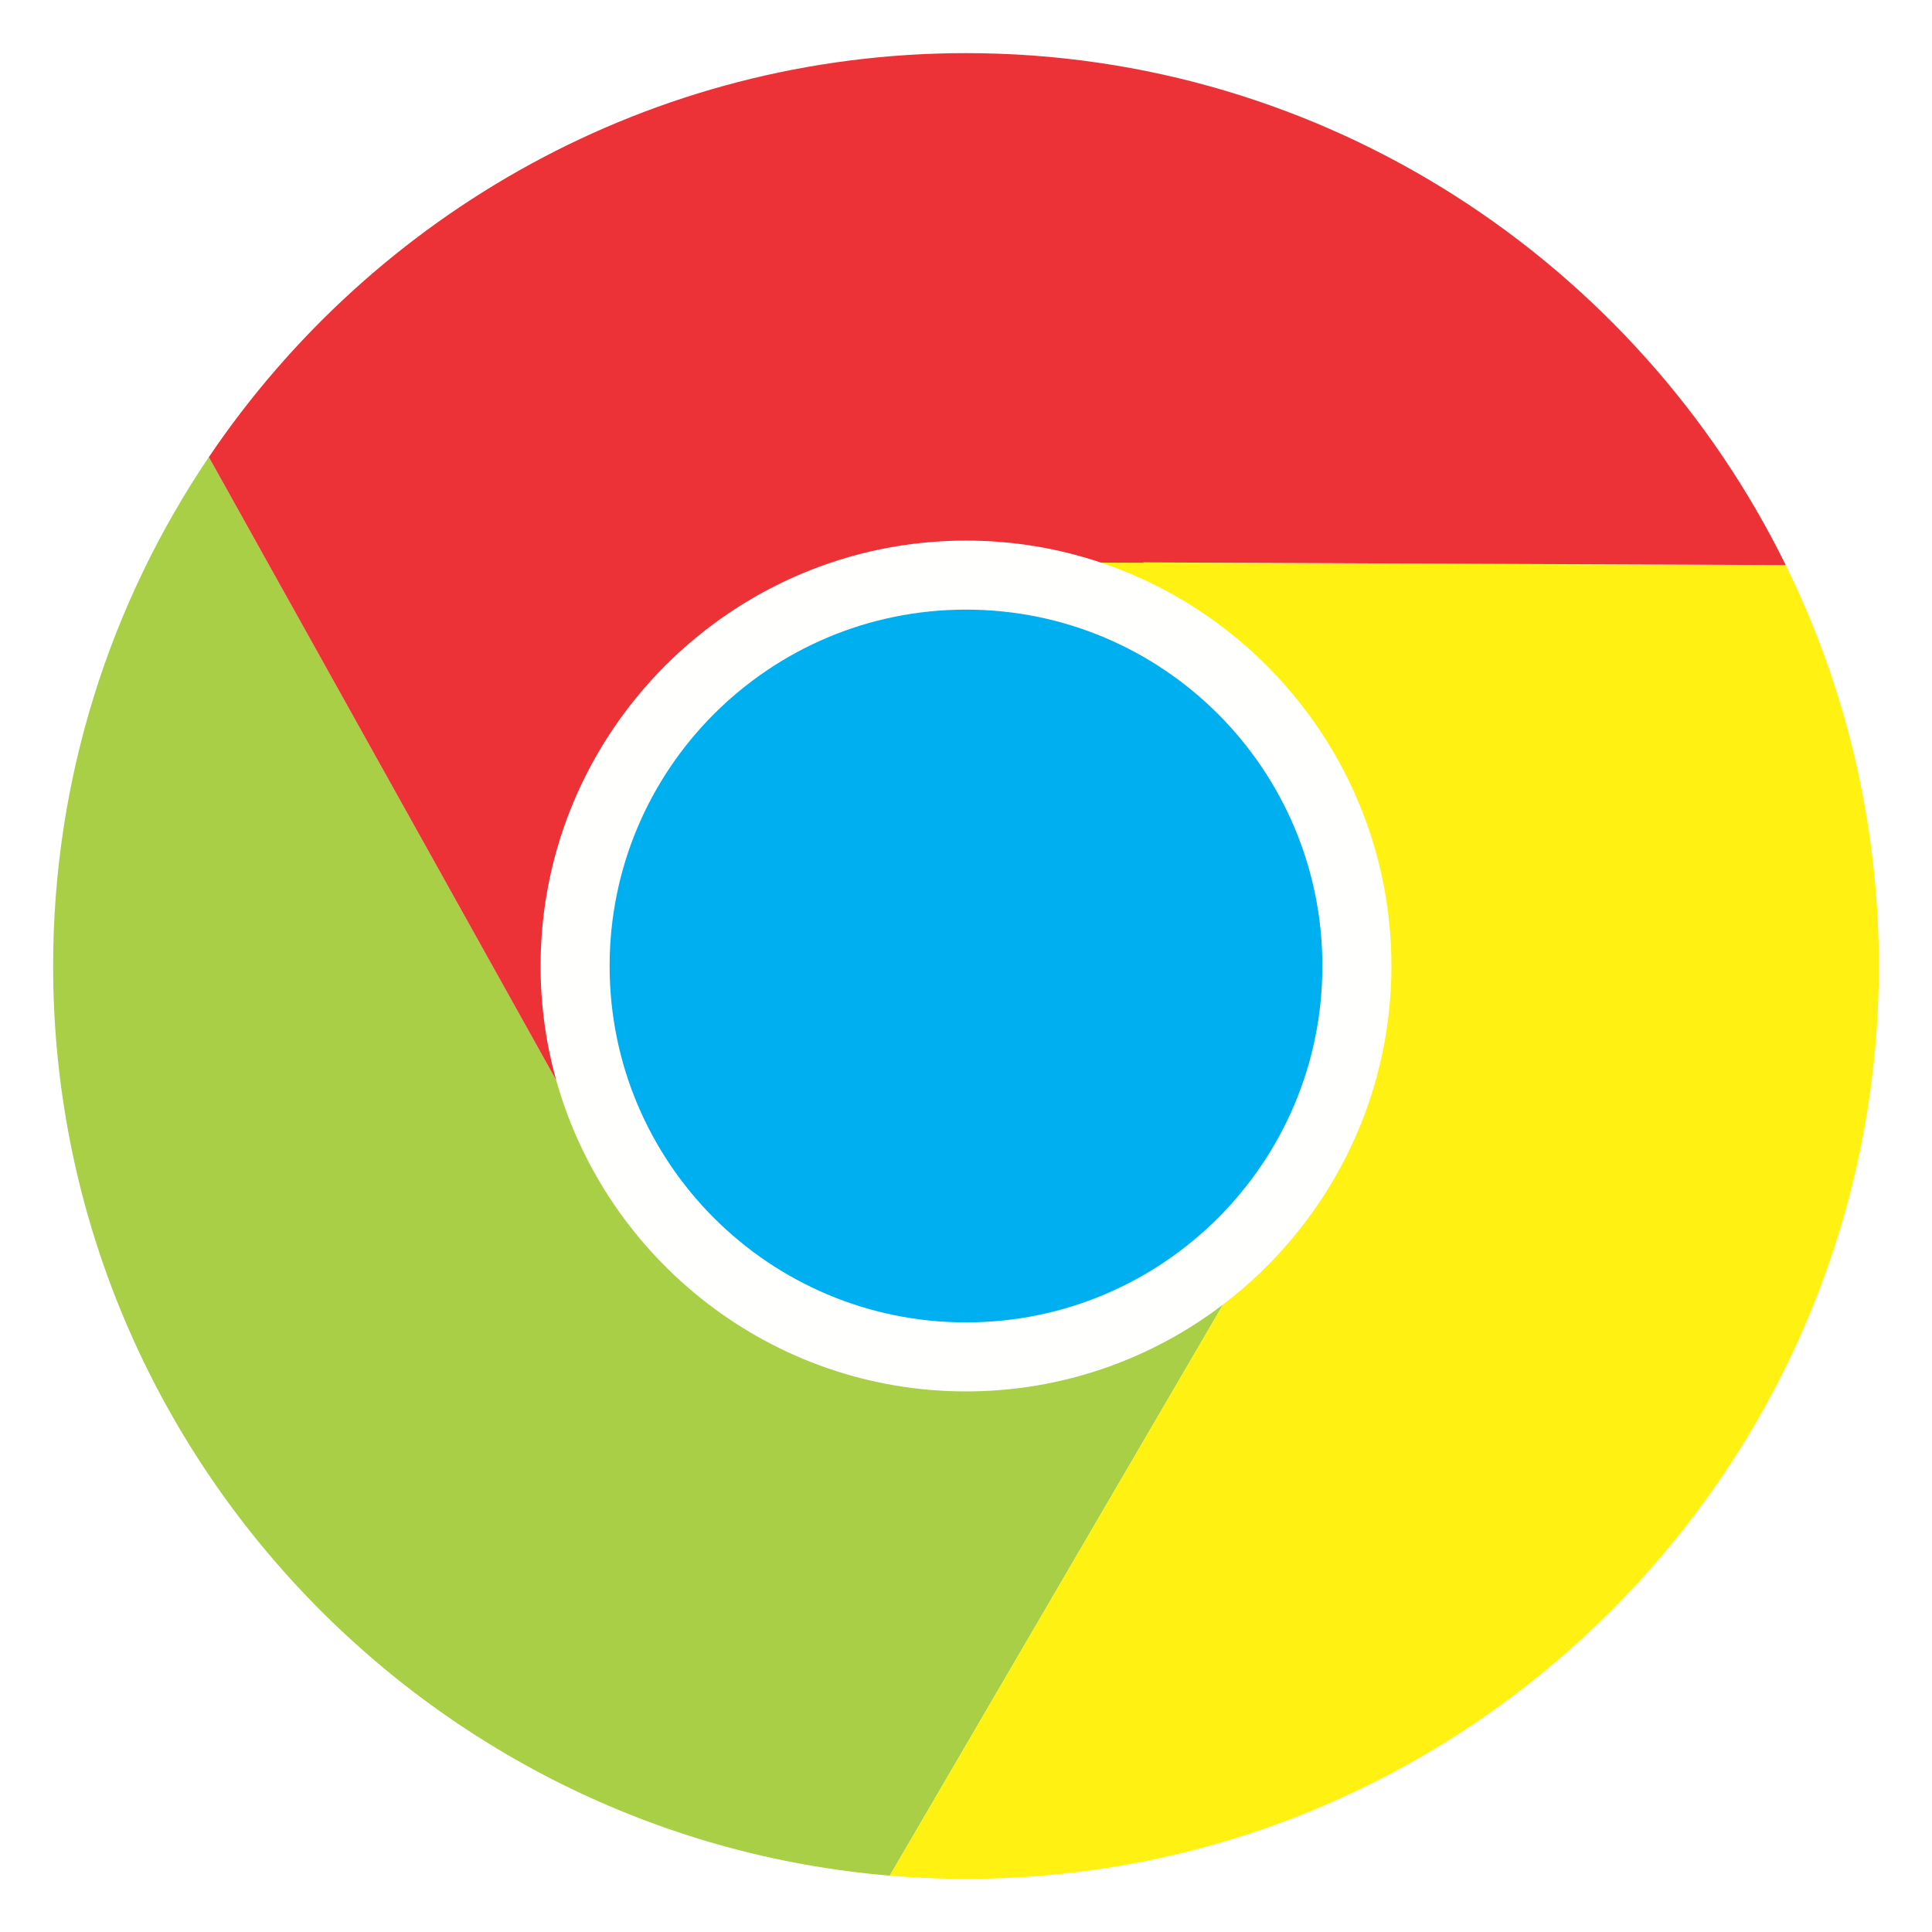
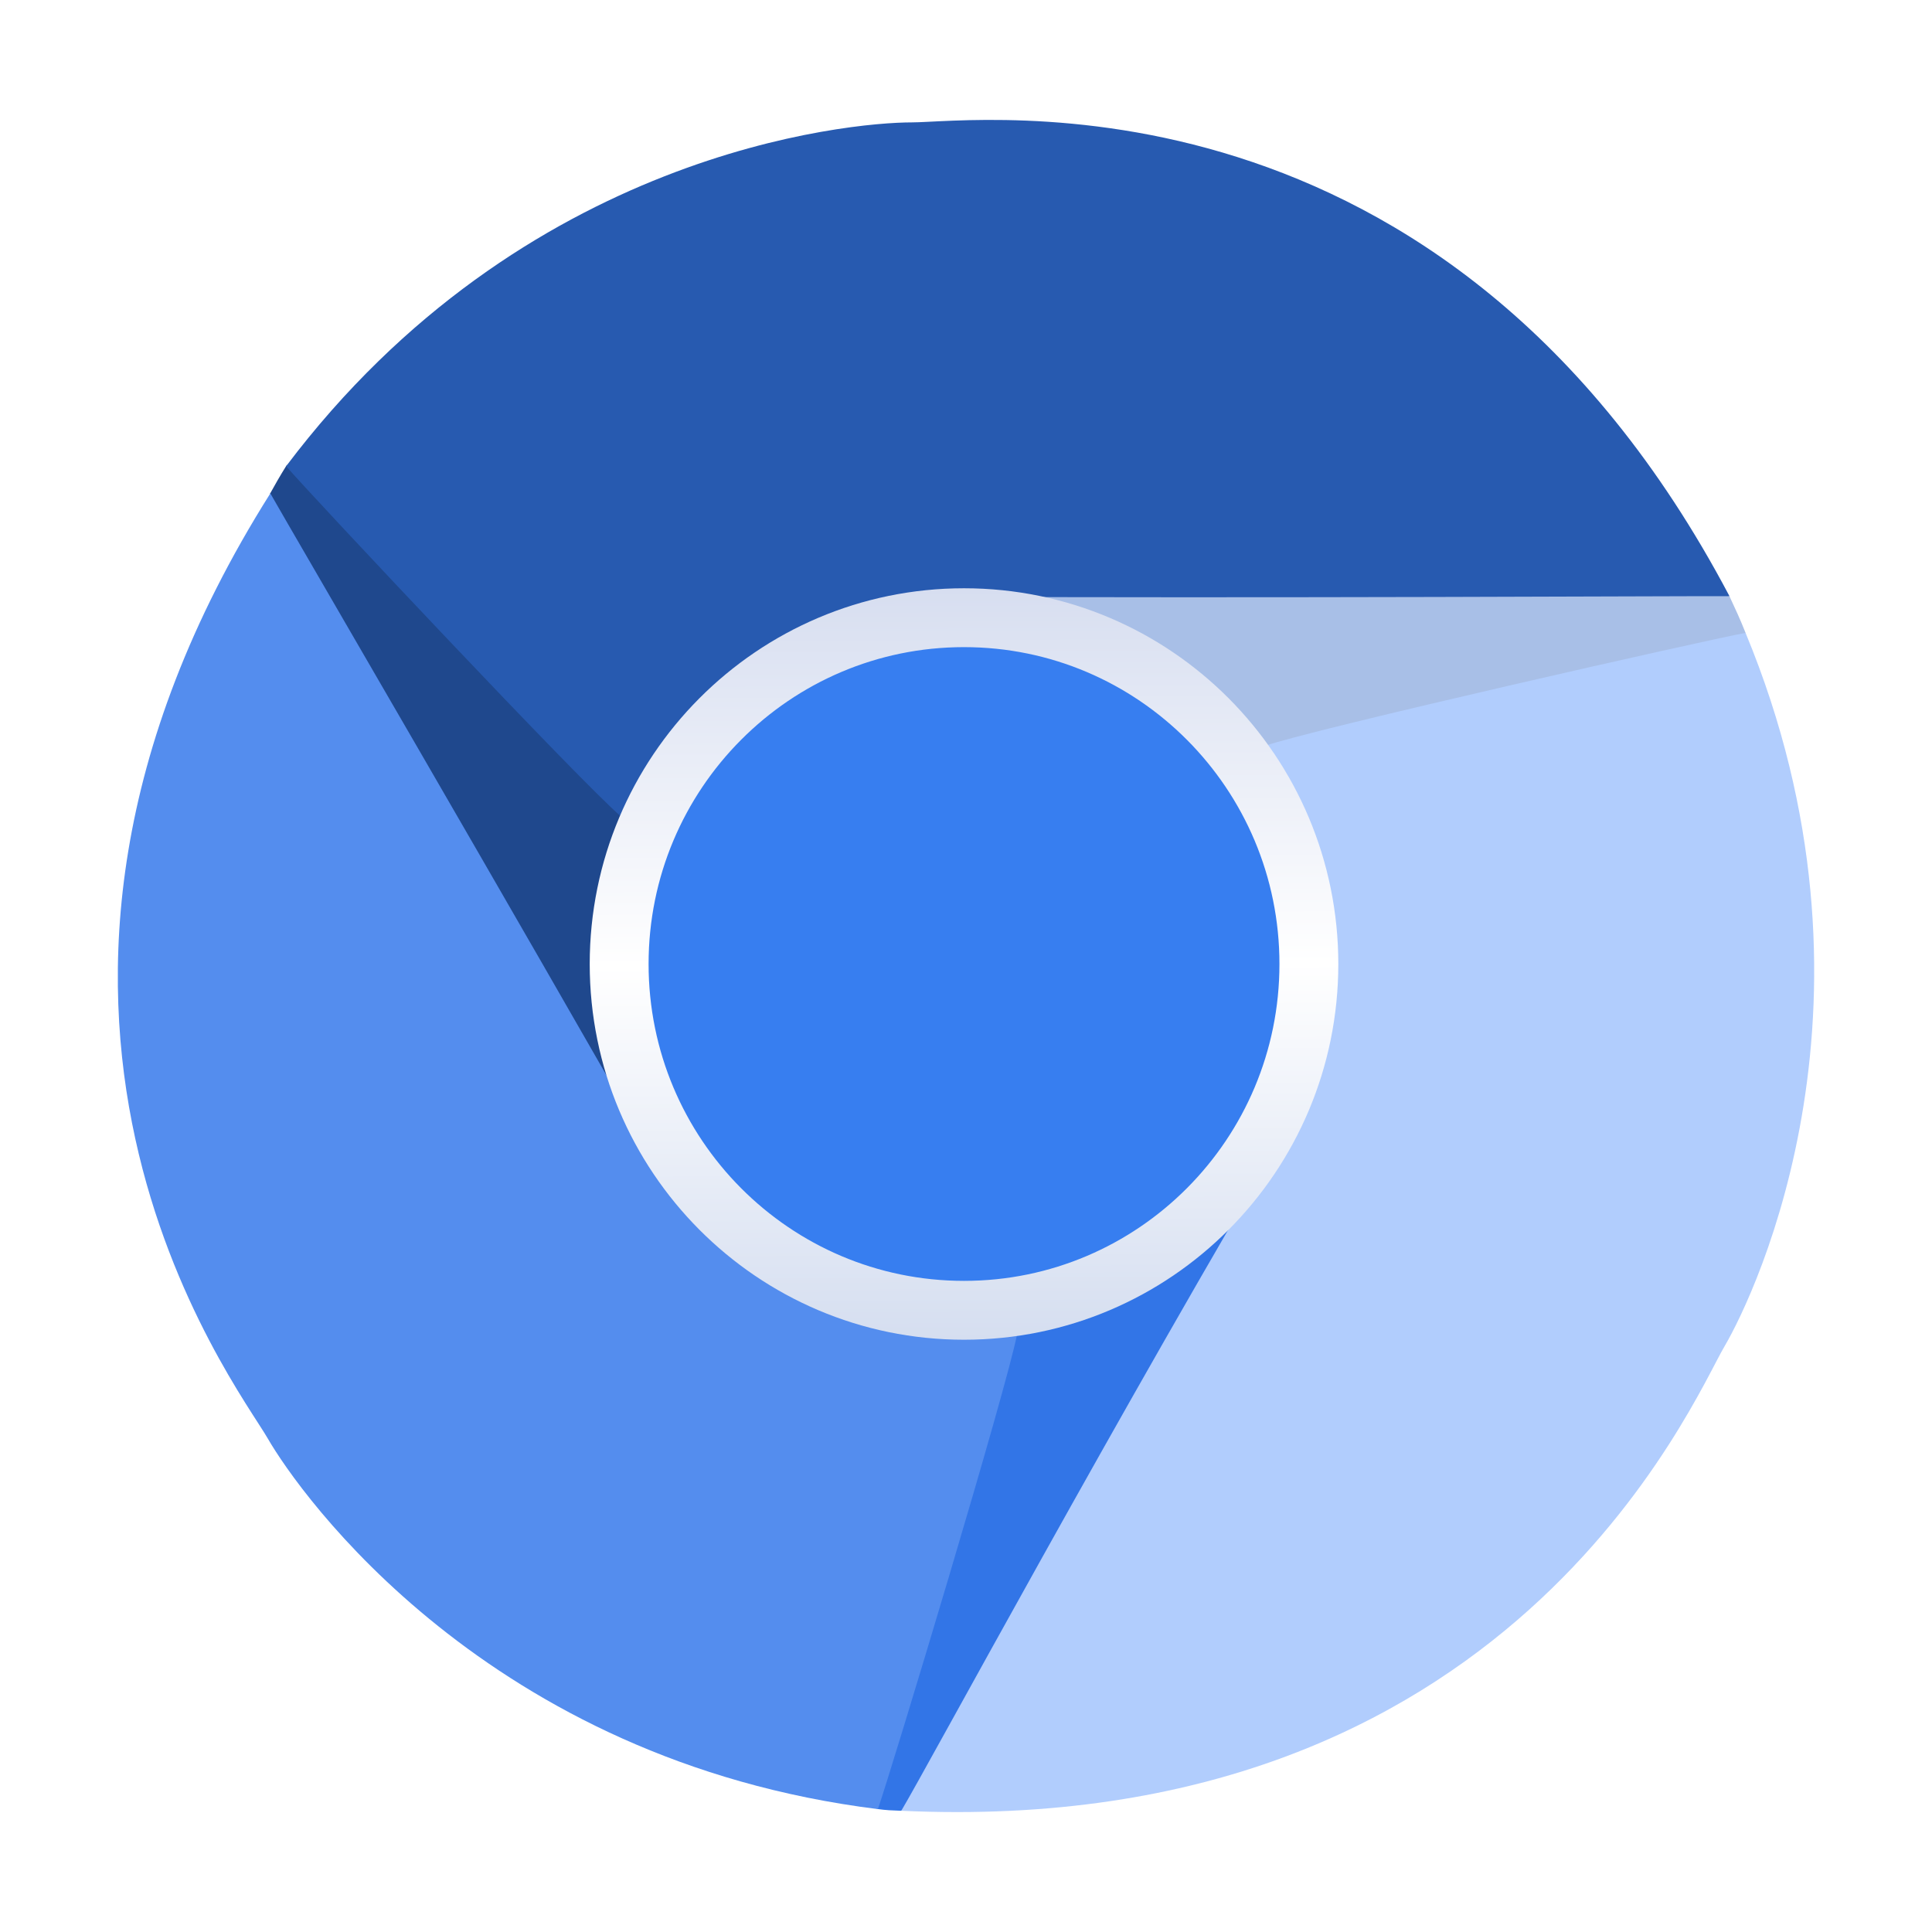
- <svg xmlns="http://www.w3.org/2000/svg" style="fill-rule:evenodd" xml:space="preserve" id="crm" viewBox="0 0 2048 2048" height="128" width="128" version="1.1">
-   <defs id="defs4">
-     <style id="style6" type="text/css" />
+ <svg xmlns="http://www.w3.org/2000/svg" xmlns:xlink="http://www.w3.org/1999/xlink" id="crm" version="1.1" viewBox="0 0 128 128" height="128px" width="128px">
+   <defs id="defs831">
+     <linearGradient xlink:href="#linearGradient3803" id="linearGradient3809-0" x1="-382.041" y1="37.281" x2="-381.394" y2="165.567" gradientUnits="userSpaceOnUse" gradientTransform="matrix(0.7729474,0,0,0.776191,435.9065,53.27571)" />
+     <linearGradient id="linearGradient3803">
+       <stop style="stop-color:#d7def0;stop-opacity:1;" offset="0" id="stop3805" />
+       <stop id="stop3811" offset="0.5" style="stop-color:#ffffff;stop-opacity:1" />
+       <stop style="stop-color:#d5def0;stop-opacity:1" offset="1" id="stop3807" />
+     </linearGradient>
  </defs>
-   <g id="Layer_x0020_1" transform="matrix(1.26,0,0,1.26,-266.24,-266.2399)">
-     <g id="_337335048">
-       <circle style="fill:#fffffe" id="_337336272" r="460.452" cy="1024" cx="1024" />
-       <circle style="fill:#00afef" id="_337335816" r="299.826" cy="1024" cx="1024" />
-       <path style="fill:#a8cf45" id="_337334928" d="m 959.848,1789.29 c -393.174,-32.782 -703.849,-363.892 -703.849,-765.288 0,-158.307 48.331,-305.686 130.978,-428.149 l 214.324,384.455 77.989,139.896 c 42.199,150.656 180.894,261.695 344.71,261.695 81.157,0 156.137,-27.268 216.288,-73.09 l -280.441,480.481 z" />
-       <path style="fill:#fff212" id="_337335432" d="m 913.942,1784.06 0.029,-0.045 c 2.91,0.422 5.815,0.861 8.732,1.259 -2.926,-0.389 -5.845,-0.794 -8.761,-1.214 z m 223.028,-1099.62 576.788,2.456 c 50.063,101.868 78.243,216.292 78.243,337.105 0,423 -345.001,768.001 -768.001,768.001 -33.979,0 -67.441,-2.272 -100.273,-6.595 11.953,1.585 23.999,2.871 36.12,3.882 l 280.441,-480.481 c 85.95,-65.473 141.608,-168.842 141.608,-284.807 0,-157.675 -102.875,-292.075 -244.928,-339.56 z" />
-       <path style="fill:#ed3237" id="_337335240" d="m 1024,255.998 c 302.129,0 564.419,176.021 689.666,430.745 L 1172.8,684.44 c 0.295,0.099 0.588,0.197 0.882,0.295 l -36.273,-0.154 c -35.662,-11.98 -73.798,-18.478 -113.41,-18.478 -197.123,0 -357.897,160.774 -357.897,357.897 0,33.311 4.607,65.573 13.189,96.207 l -77.992,-139.901 -214.303,-384.42 c 138.186,-204.769 372.301,-339.888 637.002,-339.888 z" />
+   <g id="layer1">
+     <g id="layer1-6" transform="matrix(3.779527,0,0,3.779527,3.4744698e-8,-994.5196)">
+       <g id="g2178" transform="matrix(0.1322917,0,0,0.1322917,-0.2170306,262.5887)">
+         <g transform="translate(0.7635273,-0.1481376)" id="g4612">
+           <path style="fill:#a8bfe7;fill-opacity:1;fill-rule:nonzero;stroke:none;stroke-width:1" d="m 232.173,88.12 c 0,15.674 -19.791,34.932 -45.844,34.932 -26.053,0 -59.922,-16.081 -59.922,-31.755 0,-15.674 21.12,-28.38 47.172,-28.38 19.903,0 46.361,18.293 56.46,20.352 0.792,1.711 1.369,2.925 2.134,4.852 z" id="path3655" />
+           <path style="fill:#1f488d;fill-opacity:1;fill-rule:nonzero;stroke:none;stroke-width:1" d="m 38.822,65.972 c 12.381,-9.611 35.315,-1.245 51.29,19.335 15.975,20.58 17.695,51.065 5.313,60.676 -12.381,9.611 -34.176,-5.292 -50.151,-25.872 -12.204,-15.722 -4.051,-41.191 -8.616,-50.431 0.616,-1.122 1.382,-2.457 2.164,-3.709 z" id="path3655-4-8" />
+           <path style="fill:#275ab0;fill-opacity:1;fill-rule:nonzero;stroke:none;stroke-width:1" d="m 230.043,83.262 c -7.008,-0.033 -61.07,0.29 -107.666,0.065 -17.371,5.108 -31.705,13.259 -39.182,29.155 -5.336,-4.542 -40.746,-42.216 -44.407,-46.441 31.39,-41.649 74.528,-45.559 82.915,-45.559 8.387,0 70.644,-8.632 108.339,62.78 z" id="path3596" />
+           <path style="fill:#3275e7;fill-opacity:1;fill-rule:nonzero;stroke:none;stroke-width:1" d="m 117.125,243.968 c -12.498,-9.459 -14.575,-36.939 1.146,-57.714 15.722,-20.774 41.036,-34.948 53.534,-25.489 12.498,9.459 7.448,38.967 -8.274,59.741 -12.01,15.87 -35.491,16.885 -43.227,23.695 -1.239,-0.046 -1.955,-0.061 -3.18,-0.234 z" id="path3655-4" />
+           <path style="fill:#b1cdfd;fill-opacity:1;fill-rule:nonzero;stroke:none;stroke-width:1" d="m 120.303,244.201 c 3.584,-6.023 28.859,-52.899 52.691,-92.939 4.411,-17.561 5.347,-33.642 -4.558,-48.15 6.622,-2.294 58.239,-13.976 63.737,-14.988 19.966,48.18 1.45,87.338 -2.805,94.566 -4.255,7.228 -28.402,65.257 -109.065,61.511 z" id="path3596-1" />
+           <path style="fill:#548dee;fill-opacity:1;fill-rule:nonzero;stroke:none;stroke-width:1" d="m 36.697,69.643 c 3.469,6.09 30.723,52.78 53.779,93.273 13.094,12.505 27.685,19.485 45.192,18.033 -1.274,6.891 -16.629,57.75 -18.464,63.031 -51.756,-6.422 -76.67,-41.855 -80.855,-49.123 -4.185,-7.269 -42.73,-56.915 0.348,-125.214 z" id="path3596-1-7" />
+           <path style="fill:#377ef0;fill-opacity:1;stroke:url(#linearGradient3809-0);stroke-width:7.8;stroke-miterlimit:4;stroke-opacity:1" d="m 174.31,132 c 0,25.343 -20.459,45.887 -45.696,45.887 -25.237,0 -45.696,-20.544 -45.696,-45.887 0,-25.343 20.459,-45.887 45.696,-45.887 25.237,0 45.696,20.544 45.696,45.887 z" id="path3645" />
+         </g>
+       </g>
    </g>
  </g>
-   <rect style="fill:none" id="rect15" y="0" x="0" height="2048" width="2048" />
</svg>
